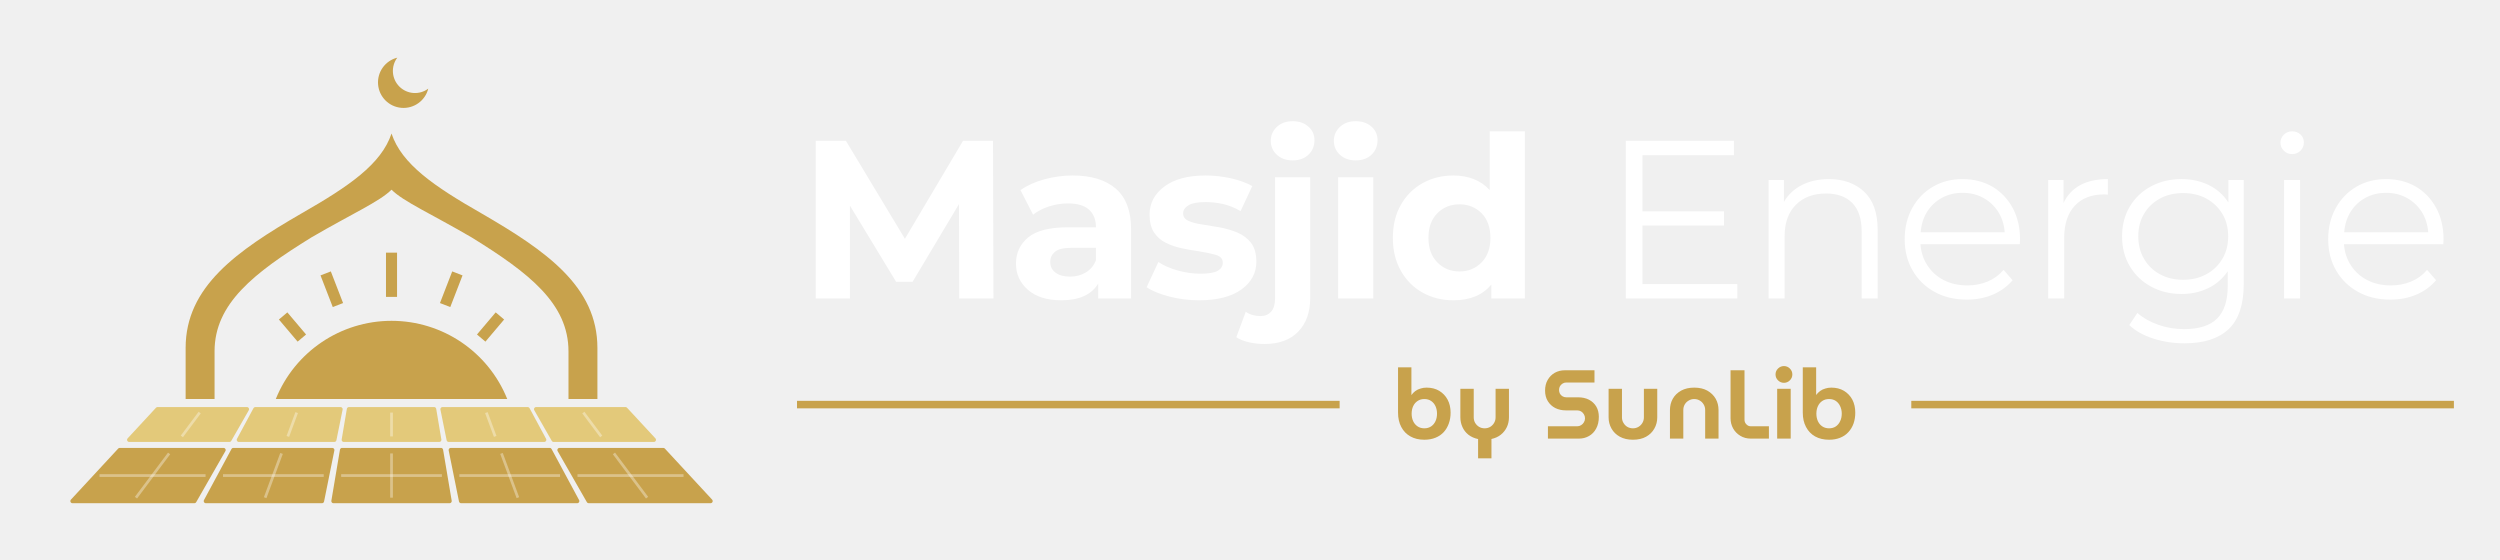
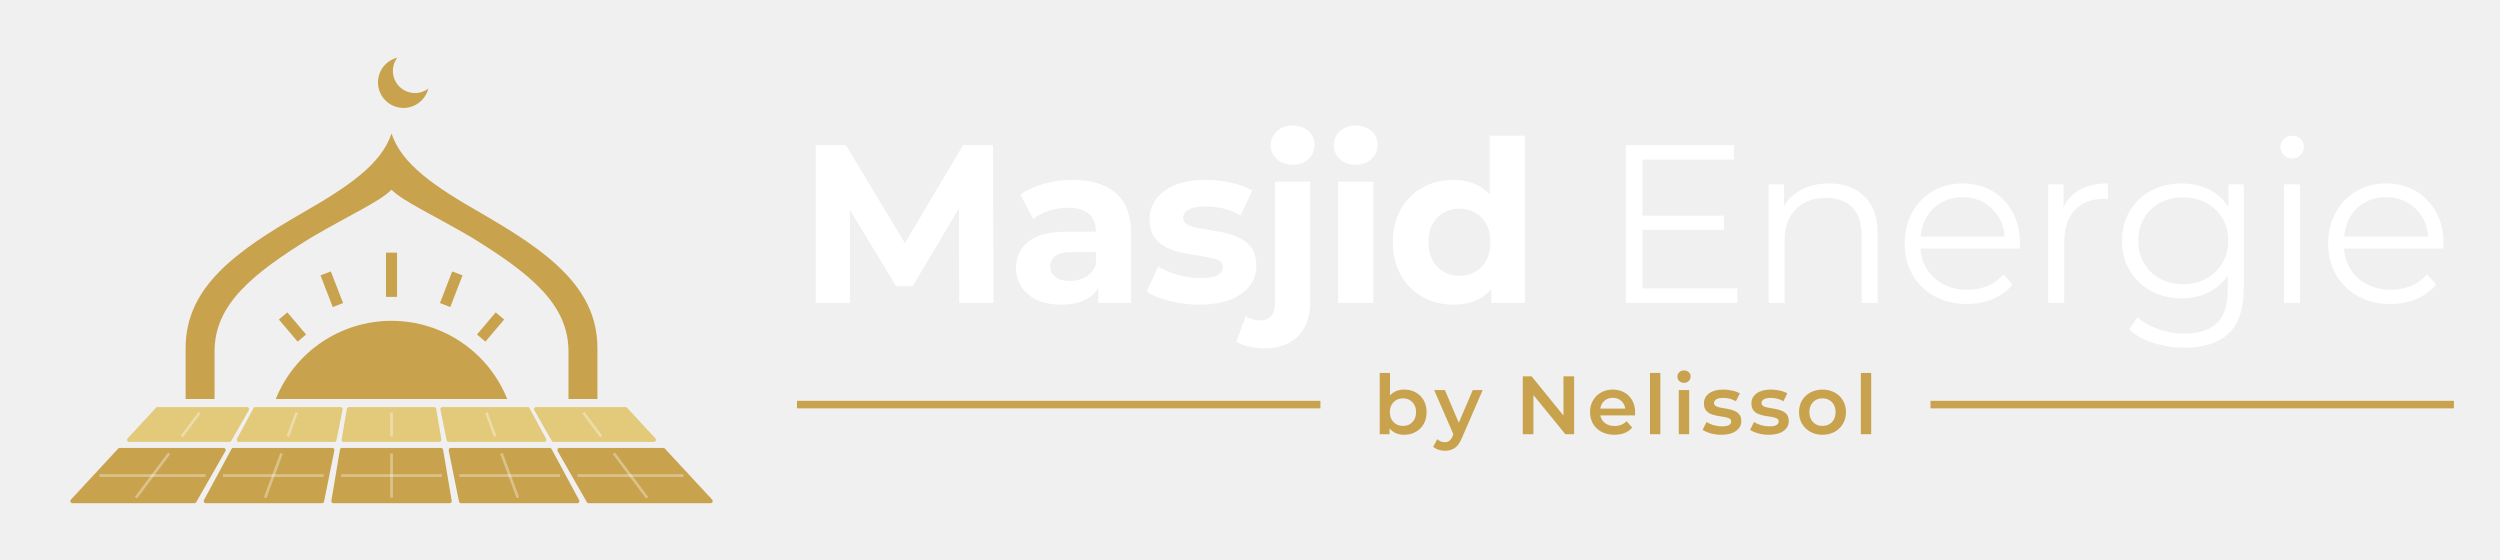
<svg xmlns="http://www.w3.org/2000/svg" viewBox="-6 -6 332.65 74.54" width="1331" height="298">
  <svg x="0" y="0" width="92" height="62.542" viewBox="0 0 406 276">
    <path d="M206.4 7.4A15 15 0 1 0 224.6 25.6A13 13 0 0 1 206.4 7.4Z" fill="#c8a24c" />
    <path d="M82 208L82 178C82 142 112 121 150 99C178 83 197 70 203 52C209 70 228 83 256 99C294 121 324 142 324 178L324 208L307 208L307 180C307 152 284 134 250 113C226 99 210 92 203 85C196 92 180 99 156 113C122 134 99 152 99 180L99 208Z" fill="#c8a24c" />
    <g stroke="#c8a24c" stroke-width="6.5">
      <line x1="203" y1="148" x2="203" y2="122" />
      <line x1="171.5" y1="152.8" x2="164.3" y2="134.2" />
      <line x1="234.5" y1="152.8" x2="241.7" y2="134.2" />
      <line x1="150.3" y1="172.2" x2="139.3" y2="159.2" />
      <line x1="255.7" y1="172.2" x2="266.7" y2="159.2" />
    </g>
    <path d="M135 208A73.3 73.3 0 0 1 271 208Z" fill="#c8a24c" />
    <g fill="#e3c97a" stroke="#e3c97a" stroke-width="2.5" stroke-linejoin="round">
      <polygon points="65.5,214 118.03,214 107.73,232 48.83,232" />
      <polygon points="122.98,214 173.03,214 169.39,232 113.28,232" />
      <polygon points="177.98,214 228.03,214 231.06,232 174.94,232" />
      <polygon points="232.97,214 283.02,214 292.73,232 236.61,232" />
      <polygon points="287.98,214 340.5,214 357.17,232 298.27,232" />
    </g>
    <g fill="#c8a24c" stroke="#c8a24c" stroke-width="2.5" stroke-linejoin="round">
      <polygon points="43.28,238 104.29,238 87.13,268 15.5,268" />
      <polygon points="110.04,238 168.18,238 162.13,268 93.88,268" />
      <polygon points="173.93,238 232.07,238 237.13,268 168.88,268" />
      <polygon points="237.82,238 295.96,238 312.13,268 243.88,268" />
      <polygon points="301.71,238 362.72,238 390.5,268 318.88,268" />
    </g>
    <g stroke="#ffffff" stroke-opacity="0.35" stroke-width="1.6">
      <line x1="90.26" y1="216" x2="79.78" y2="230" />
      <line x1="147.26" y1="216" x2="142.07" y2="230" />
      <line x1="203" y1="216" x2="203" y2="230" />
      <line x1="258.74" y1="216" x2="263.93" y2="230" />
      <line x1="315.74" y1="216" x2="326.22" y2="230" />
      <line x1="72.29" y1="240" x2="52.81" y2="266" />
      <line x1="138.37" y1="240" x2="128.74" y2="266" />
      <line x1="203" y1="240" x2="203" y2="266" />
      <line x1="267.63" y1="240" x2="277.26" y2="266" />
      <line x1="333.71" y1="240" x2="353.19" y2="266" />
      <line x1="31.39" y1="253" x2="93.71" y2="253" />
      <line x1="103.96" y1="253" x2="163.15" y2="253" />
      <line x1="173.4" y1="253" x2="232.6" y2="253" />
      <line x1="242.85" y1="253" x2="302.04" y2="253" />
      <line x1="312.29" y1="253" x2="374.61" y2="253" />
    </g>
  </svg>
-   <path fill="#ffffff" d="M107.05 33.75L102.49 33.75L102.49 12.75L106.51 12.75L114.37 25.80L122.11 12.75L126.10 12.75L126.16 33.75L121.60 33.75L121.57 21.18L115.39 31.53L113.20 31.53L107.05 21.39L107.05 33.75ZM144.49 33.75L140.11 33.75L140.11 31.77Q138.76 33.99 135.19 33.99L135.19 33.99Q132.34 33.99 130.75 32.59Q129.16 31.20 129.16 29.10L129.16 29.10Q129.16 26.97 130.78 25.62Q132.40 24.27 136.09 24.27L136.09 24.27L139.81 24.27L139.81 24.27Q139.81 22.77 138.90 21.93Q137.98 21.09 136.09 21.09L136.09 21.09Q134.80 21.09 133.56 21.49Q132.31 21.90 131.44 22.59L131.44 22.59L129.76 19.32Q131.08 18.39 132.94 17.88Q134.80 17.37 136.72 17.37L136.72 17.37Q140.41 17.37 142.45 19.12Q144.49 20.88 144.49 24.54L144.49 24.54L144.49 33.75ZM139.81 28.65L139.81 28.65L139.81 27.00L136.60 27.00Q134.95 27.00 134.34 27.54Q133.72 28.08 133.72 28.89L133.72 28.89Q133.72 29.79 134.43 30.31Q135.13 30.84 136.36 30.84L136.36 30.84Q137.53 30.84 138.46 30.28Q139.39 29.73 139.81 28.65ZM153.55 33.99L153.55 33.99Q151.48 33.99 149.58 33.49Q147.67 33.00 146.56 32.25L146.56 32.25L148.12 28.89Q149.20 29.61 150.73 30.03Q152.26 30.45 153.73 30.45L153.73 30.45Q155.35 30.45 156.03 30.06Q156.70 29.67 156.70 28.98L156.70 28.98Q156.70 28.20 155.74 27.93Q154.78 27.66 153.43 27.45L153.43 27.45Q152.35 27.30 151.22 27.06Q150.10 26.82 149.13 26.34Q148.15 25.86 147.55 24.96Q146.95 24.06 146.95 22.59L146.95 22.59Q146.95 20.31 148.92 18.84Q150.88 17.37 154.42 17.37L154.42 17.37Q156.07 17.37 157.77 17.74Q159.46 18.12 160.63 18.78L160.63 18.78L159.07 22.11Q157.87 21.42 156.70 21.16Q155.53 20.91 154.42 20.91L154.42 20.91Q152.83 20.91 152.13 21.34Q151.42 21.78 151.42 22.41L151.42 22.41Q151.42 23.10 152.13 23.41Q152.83 23.73 153.94 23.89Q155.05 24.06 156.30 24.28Q157.54 24.51 158.65 24.97Q159.76 25.44 160.47 26.35Q161.17 27.27 161.17 28.86L161.17 28.86Q161.17 31.11 159.18 32.55Q157.18 33.99 153.55 33.99ZM162.25 39.81L162.25 39.81Q161.17 39.81 160.18 39.58Q159.19 39.36 158.50 38.91L158.50 38.91L159.76 35.52Q160.57 36.09 161.74 36.09L161.74 36.09Q162.61 36.09 163.14 35.50Q163.66 34.92 163.66 33.75L163.66 33.75L163.66 17.61L168.34 17.61L168.34 33.72Q168.34 36.51 166.75 38.16Q165.16 39.81 162.25 39.81ZM166.00 15.36L166.00 15.36Q164.71 15.36 163.90 14.61Q163.09 13.86 163.09 12.75L163.09 12.75Q163.09 11.67 163.90 10.90Q164.71 10.14 166.00 10.14L166.00 10.14Q167.29 10.14 168.10 10.86Q168.91 11.58 168.91 12.66L168.91 12.66Q168.91 13.83 168.12 14.59Q167.32 15.36 166.00 15.36ZM176.74 33.75L172.06 33.75L172.06 17.61L176.74 17.61L176.74 33.75ZM174.40 15.36L174.40 15.36Q173.11 15.36 172.30 14.61Q171.49 13.86 171.49 12.75L171.49 12.75Q171.49 11.67 172.30 10.90Q173.11 10.14 174.40 10.14L174.40 10.14Q175.69 10.14 176.50 10.86Q177.31 11.58 177.31 12.66L177.31 12.66Q177.31 13.83 176.52 14.59Q175.72 15.36 174.40 15.36ZM187.42 33.99L187.42 33.99Q185.14 33.99 183.31 32.97Q181.48 31.95 180.42 30.07Q179.35 28.20 179.35 25.68L179.35 25.68Q179.35 23.13 180.42 21.27Q181.48 19.41 183.31 18.39Q185.14 17.37 187.42 17.37L187.42 17.37Q188.89 17.37 190.12 17.85Q191.35 18.33 192.25 19.32L192.25 19.32L192.25 11.49L196.93 11.49L196.93 33.75L192.46 33.75L192.46 31.89Q190.75 33.99 187.42 33.99ZM188.23 30.15L188.23 30.15Q189.97 30.15 191.16 28.95Q192.34 27.75 192.34 25.68L192.34 25.68Q192.34 23.58 191.16 22.39Q189.97 21.21 188.23 21.21L188.23 21.21Q186.46 21.21 185.28 22.39Q184.09 23.58 184.09 25.68L184.09 25.68Q184.09 27.75 185.28 28.95Q186.46 30.15 188.23 30.15Z" />
-   <path fill="#ffffff" d="M225.22 33.75L210.37 33.75L210.37 12.75L224.77 12.75L224.77 14.67L212.59 14.67L212.59 22.14L223.45 22.14L223.45 24.03L212.59 24.03L212.59 31.83L225.22 31.83L225.22 33.75ZM231.52 33.75L229.39 33.75L229.39 17.97L231.43 17.97L231.43 20.88Q232.27 19.44 233.82 18.64Q235.36 17.85 237.43 17.85L237.43 17.85Q240.31 17.85 242.11 19.53Q243.91 21.21 243.91 24.60L243.91 24.60L243.91 33.75L241.78 33.75L241.78 24.81Q241.78 22.32 240.54 21.04Q239.29 19.77 237.04 19.77L237.04 19.77Q234.52 19.77 233.02 21.27Q231.52 22.77 231.52 25.47L231.52 25.47L231.52 33.75ZM255.79 33.90L255.79 33.90Q253.33 33.90 251.47 32.86Q249.61 31.83 248.56 30.01Q247.51 28.20 247.51 25.86L247.51 25.86Q247.51 23.52 248.52 21.70Q249.52 19.89 251.26 18.87Q253.00 17.85 255.22 17.85L255.22 17.85Q257.44 17.85 259.17 18.85Q260.89 19.86 261.88 21.67Q262.87 23.49 262.87 25.86L262.87 25.86Q262.87 26.01 262.86 26.17Q262.84 26.34 262.84 26.52L262.84 26.52L249.61 26.52Q249.73 28.14 250.56 29.38Q251.38 30.63 252.75 31.32Q254.11 32.01 255.85 32.01L255.85 32.01Q257.29 32.01 258.54 31.50Q259.78 30.99 260.68 29.94L260.68 29.94L261.88 31.32Q260.80 32.58 259.24 33.24Q257.68 33.90 255.79 33.90ZM249.64 24.93L249.64 24.93L260.83 24.93Q260.71 23.37 259.96 22.20Q259.21 21.03 257.98 20.35Q256.75 19.68 255.22 19.68L255.22 19.68Q253.69 19.68 252.48 20.34Q251.26 21.00 250.51 22.18Q249.76 23.37 249.64 24.93ZM268.75 33.75L266.62 33.75L266.62 17.97L268.66 17.97L268.66 21.03Q270.19 17.85 274.57 17.85L274.57 17.85L274.57 19.92Q274.42 19.92 274.30 19.90Q274.18 19.89 274.06 19.89L274.06 19.89Q271.57 19.89 270.16 21.40Q268.75 22.92 268.75 25.71L268.75 25.71L268.75 33.75ZM284.77 39.72L284.77 39.72Q282.61 39.72 280.63 39.09Q278.65 38.46 277.42 37.29L277.42 37.29L278.50 35.67Q279.61 36.66 281.25 37.24Q282.88 37.83 284.71 37.83L284.71 37.83Q287.71 37.83 289.12 36.42Q290.53 35.01 290.53 32.10L290.53 32.10L290.53 30.12Q289.54 31.59 287.94 32.37Q286.33 33.15 284.38 33.15L284.38 33.15Q282.13 33.15 280.33 32.17Q278.53 31.20 277.50 29.47Q276.46 27.75 276.46 25.47L276.46 25.47Q276.46 23.22 277.50 21.49Q278.53 19.77 280.33 18.81Q282.13 17.85 284.38 17.85L284.38 17.85Q286.36 17.85 288.00 18.64Q289.63 19.44 290.62 20.97L290.62 20.97L290.62 17.97L292.66 17.97L292.66 31.83Q292.66 35.91 290.67 37.81Q288.67 39.72 284.77 39.72ZM284.59 31.26L284.59 31.26Q286.33 31.26 287.68 30.52Q289.03 29.79 289.81 28.48Q290.59 27.18 290.59 25.47L290.59 25.47Q290.59 23.76 289.81 22.47Q289.03 21.18 287.68 20.44Q286.33 19.71 284.59 19.71L284.59 19.71Q282.85 19.71 281.50 20.44Q280.15 21.18 279.39 22.47Q278.62 23.76 278.62 25.47L278.62 25.47Q278.62 27.18 279.39 28.48Q280.15 29.79 281.50 30.52Q282.85 31.26 284.59 31.26ZM300.16 33.75L298.03 33.75L298.03 17.97L300.16 17.97L300.16 33.75ZM299.11 14.52L299.11 14.52Q298.45 14.52 298.00 14.07Q297.55 13.62 297.55 12.99L297.55 12.99Q297.55 12.39 298.00 11.94Q298.45 11.49 299.11 11.49L299.11 11.49Q299.77 11.49 300.22 11.91Q300.67 12.33 300.67 12.96L300.67 12.96Q300.67 13.62 300.22 14.07Q299.77 14.52 299.11 14.52ZM312.19 33.90L312.19 33.90Q309.73 33.90 307.87 32.86Q306.01 31.83 304.96 30.01Q303.91 28.20 303.91 25.86L303.91 25.86Q303.91 23.52 304.92 21.70Q305.92 19.89 307.66 18.87Q309.40 17.85 311.62 17.85L311.62 17.85Q313.84 17.85 315.57 18.85Q317.29 19.86 318.28 21.67Q319.27 23.49 319.27 25.86L319.27 25.86Q319.27 26.01 319.26 26.17Q319.24 26.34 319.24 26.52L319.24 26.52L306.01 26.52Q306.13 28.14 306.96 29.38Q307.78 30.63 309.15 31.32Q310.51 32.01 312.25 32.01L312.25 32.01Q313.69 32.01 314.94 31.50Q316.18 30.99 317.08 29.94L317.08 29.94L318.28 31.32Q317.20 32.58 315.64 33.24Q314.08 33.90 312.19 33.90ZM306.04 24.93L306.04 24.93L317.23 24.93Q317.11 23.37 316.36 22.20Q315.61 21.03 314.38 20.35Q313.15 19.68 311.62 19.68L311.62 19.68Q310.09 19.68 308.88 20.34Q307.66 21.00 306.91 22.18Q306.16 23.37 306.04 24.93Z" />
-   <path fill="#c8a24c" d="M183.54 52.56L183.54 52.56Q182.47 52.56 181.69 52.12Q180.90 51.68 180.47 50.86Q180.04 50.05 180.04 48.96L180.04 48.96L180.04 42.92L181.82 42.92L181.82 46.59L181.84 46.59Q182.04 46.30 182.35 46.07Q182.65 45.85 183.04 45.74Q183.42 45.62 183.84 45.62L183.84 45.62Q184.81 45.62 185.53 46.05Q186.24 46.48 186.64 47.22Q187.04 47.97 187.04 48.96L187.04 48.96Q187.04 49.74 186.80 50.40Q186.57 51.05 186.13 51.54Q185.68 52.03 185.03 52.29Q184.38 52.56 183.54 52.56ZM183.54 51.04L183.54 51.04Q184.07 51.04 184.45 50.78Q184.83 50.52 185.03 50.08Q185.23 49.64 185.23 49.09L185.23 49.09Q185.23 48.54 185.03 48.10Q184.83 47.66 184.45 47.40Q184.07 47.14 183.54 47.14L183.54 47.14Q183.02 47.14 182.64 47.40Q182.25 47.66 182.05 48.10Q181.85 48.54 181.85 49.09L181.85 49.09Q181.85 49.64 182.05 50.08Q182.25 50.52 182.64 50.78Q183.02 51.04 183.54 51.04ZM192.48 55.04L190.70 55.04L190.70 52.47Q189.95 52.31 189.42 51.90Q188.89 51.48 188.62 50.88Q188.34 50.27 188.34 49.58L188.34 49.58L188.34 45.78L190.12 45.78L190.12 49.58Q190.12 49.99 190.31 50.32Q190.51 50.65 190.84 50.85Q191.17 51.04 191.57 51.04L191.57 51.04Q191.98 51.04 192.31 50.85Q192.64 50.65 192.83 50.32Q193.03 49.99 193.03 49.58L193.03 49.58L193.03 45.78L194.81 45.78L194.81 49.58Q194.81 50.27 194.54 50.86Q194.26 51.46 193.74 51.88Q193.22 52.30 192.48 52.46L192.48 52.46L192.48 55.04ZM204.13 52.41L200.00 52.41L200.00 50.77L203.90 50.77Q204.18 50.77 204.42 50.62Q204.65 50.48 204.79 50.24Q204.94 50.00 204.94 49.71L204.94 49.71Q204.94 49.42 204.79 49.17Q204.65 48.93 204.42 48.79Q204.18 48.65 203.90 48.65L203.90 48.65L202.38 48.65Q201.61 48.65 200.98 48.34Q200.36 48.02 199.99 47.43Q199.62 46.84 199.62 46.01L199.62 46.01Q199.62 45.19 199.97 44.59Q200.32 43.98 200.92 43.64Q201.52 43.31 202.25 43.31L202.25 43.31L206.20 43.31L206.20 44.94L202.43 44.94Q202.17 44.94 201.95 45.08Q201.73 45.22 201.60 45.44Q201.48 45.66 201.48 45.93L201.48 45.93Q201.48 46.20 201.60 46.43Q201.73 46.65 201.95 46.78Q202.17 46.91 202.43 46.91L202.43 46.91L204.00 46.91Q204.85 46.91 205.47 47.23Q206.09 47.56 206.44 48.14Q206.78 48.73 206.78 49.51L206.78 49.51Q206.78 50.43 206.42 51.08Q206.07 51.73 205.46 52.07Q204.86 52.41 204.13 52.41L204.13 52.41ZM211.32 52.56L211.32 52.56Q210.31 52.56 209.58 52.16Q208.85 51.76 208.47 51.08Q208.08 50.40 208.08 49.58L208.08 49.58L208.08 45.78L209.86 45.78L209.86 49.58Q209.86 49.99 210.06 50.32Q210.25 50.65 210.58 50.85Q210.92 51.04 211.32 51.04L211.32 51.04Q211.72 51.04 212.05 50.85Q212.39 50.65 212.58 50.32Q212.78 49.99 212.78 49.58L212.78 49.58L212.78 45.78L214.56 45.78L214.56 49.58Q214.56 50.40 214.17 51.08Q213.79 51.76 213.07 52.16Q212.35 52.56 211.32 52.56ZM218.03 52.41L216.25 52.41L216.25 48.60Q216.25 47.78 216.63 47.10Q217.01 46.43 217.74 46.02Q218.47 45.62 219.48 45.62L219.48 45.62Q220.51 45.62 221.23 46.02Q221.95 46.43 222.34 47.10Q222.72 47.78 222.72 48.60L222.72 48.60L222.72 52.41L220.94 52.41L220.94 48.60Q220.94 48.19 220.74 47.86Q220.55 47.53 220.22 47.34Q219.89 47.14 219.48 47.14L219.48 47.14Q219.08 47.14 218.75 47.34Q218.42 47.53 218.22 47.86Q218.03 48.19 218.03 48.60L218.03 48.60L218.03 52.41ZM229.43 52.41L227.02 52.41Q226.22 52.41 225.61 52.03Q225.00 51.66 224.66 51.05Q224.32 50.43 224.32 49.69L224.32 49.69L224.32 43.31L226.18 43.31L226.18 49.91Q226.18 50.26 226.43 50.51Q226.67 50.77 227.02 50.77L227.02 50.77L229.43 50.77L229.43 52.41ZM232.33 52.41L230.53 52.41L230.53 45.78L232.33 45.78L232.33 52.41ZM231.43 44.98L231.43 44.98Q230.98 44.98 230.64 44.65Q230.31 44.32 230.31 43.86L230.31 43.86Q230.31 43.41 230.64 43.08Q230.98 42.75 231.43 42.75L231.43 42.75Q231.89 42.75 232.22 43.08Q232.55 43.41 232.55 43.86L232.55 43.86Q232.55 44.32 232.22 44.65Q231.89 44.98 231.43 44.98ZM237.44 52.56L237.44 52.56Q236.37 52.56 235.58 52.12Q234.80 51.68 234.37 50.86Q233.94 50.05 233.94 48.96L233.94 48.96L233.94 42.92L235.72 42.92L235.72 46.59L235.73 46.59Q235.94 46.30 236.25 46.07Q236.55 45.85 236.94 45.74Q237.32 45.62 237.74 45.62L237.74 45.62Q238.71 45.62 239.43 46.05Q240.14 46.48 240.54 47.22Q240.93 47.97 240.93 48.96L240.93 48.96Q240.93 49.74 240.70 50.40Q240.47 51.05 240.02 51.54Q239.58 52.03 238.93 52.29Q238.28 52.56 237.44 52.56ZM237.44 51.04L237.44 51.04Q237.97 51.04 238.35 50.78Q238.72 50.52 238.92 50.08Q239.13 49.64 239.13 49.09L239.13 49.09Q239.13 48.54 238.92 48.10Q238.72 47.66 238.35 47.40Q237.97 47.14 237.44 47.14L237.44 47.14Q236.92 47.14 236.53 47.40Q236.15 47.66 235.95 48.10Q235.75 48.54 235.75 49.09L235.75 49.09Q235.75 49.64 235.95 50.08Q236.15 50.52 236.53 50.78Q236.92 51.04 237.44 51.04Z" />
-   <rect x="100.00" y="47.38" width="72.26" height="1" fill="#c8a24c" />
-   <rect x="248.39" y="47.38" width="72.26" height="1" fill="#c8a24c" />
+   <path fill="#ffffff" d="M107.05 34.33L102.49 34.33L102.49 13.33L106.51 13.33L114.37 26.38L122.11 13.33L126.10 13.33L126.16 34.33L121.60 34.33L121.57 21.76L115.39 32.11L113.20 32.11L107.05 21.97L107.05 34.33ZM144.49 34.33L140.11 34.33L140.11 32.35Q138.76 34.57 135.19 34.57L135.19 34.57Q132.34 34.57 130.75 33.17Q129.16 31.78 129.16 29.68L129.16 29.68Q129.16 27.55 130.78 26.20Q132.40 24.85 136.09 24.85L136.09 24.85L139.81 24.85L139.81 24.85Q139.81 23.35 138.90 22.51Q137.98 21.67 136.09 21.67L136.09 21.67Q134.80 21.67 133.56 22.07Q132.31 22.48 131.44 23.17L131.44 23.17L129.76 19.90Q131.08 18.97 132.94 18.46Q134.80 17.95 136.72 17.95L136.72 17.95Q140.41 17.95 142.45 19.70Q144.49 21.46 144.49 25.12L144.49 25.12L144.49 34.33ZM139.81 29.23L139.81 29.23L139.81 27.58L136.60 27.58Q134.95 27.58 134.34 28.12Q133.72 28.66 133.72 29.47L133.72 29.47Q133.72 30.37 134.43 30.89Q135.13 31.42 136.36 31.42L136.36 31.42Q137.53 31.42 138.46 30.86Q139.39 30.31 139.81 29.23ZM153.55 34.57L153.55 34.57Q151.48 34.57 149.58 34.07Q147.67 33.58 146.56 32.83L146.56 32.83L148.12 29.47Q149.20 30.19 150.73 30.61Q152.26 31.03 153.73 31.03L153.73 31.03Q155.35 31.03 156.03 30.64Q156.70 30.25 156.70 29.56L156.70 29.56Q156.70 28.78 155.74 28.51Q154.78 28.24 153.43 28.03L153.43 28.03Q152.35 27.88 151.22 27.64Q150.10 27.40 149.13 26.92Q148.15 26.44 147.55 25.54Q146.95 24.64 146.95 23.17L146.95 23.17Q146.95 20.89 148.92 19.42Q150.88 17.95 154.42 17.95L154.42 17.95Q156.07 17.95 157.77 18.32Q159.46 18.70 160.63 19.36L160.63 19.36L159.07 22.69Q157.87 22.00 156.70 21.74Q155.53 21.49 154.42 21.49L154.42 21.49Q152.83 21.49 152.13 21.92Q151.42 22.36 151.42 22.99L151.42 22.99Q151.42 23.68 152.13 23.99Q152.83 24.31 153.94 24.47Q155.05 24.64 156.30 24.86Q157.54 25.09 158.65 25.55Q159.76 26.02 160.47 26.93Q161.17 27.85 161.17 29.44L161.17 29.44Q161.17 31.69 159.18 33.13Q157.18 34.57 153.55 34.57ZM162.25 40.39L162.25 40.39Q161.17 40.39 160.18 40.16Q159.19 39.94 158.50 39.49L158.50 39.49L159.76 36.10Q160.57 36.67 161.74 36.67L161.74 36.67Q162.61 36.67 163.14 36.08Q163.66 35.50 163.66 34.33L163.66 34.33L163.66 18.19L168.34 18.19L168.34 34.30Q168.34 37.09 166.75 38.74Q165.16 40.39 162.25 40.39ZM166.00 15.94L166.00 15.94Q164.71 15.94 163.90 15.19Q163.09 14.44 163.09 13.33L163.09 13.33Q163.09 12.25 163.90 11.48Q164.71 10.72 166.00 10.72L166.00 10.72Q167.29 10.72 168.10 11.44Q168.91 12.16 168.91 13.24L168.91 13.24Q168.91 14.41 168.12 15.17Q167.32 15.94 166.00 15.94ZM176.74 34.33L172.06 34.33L172.06 18.19L176.74 18.19L176.74 34.33ZM174.40 15.94L174.40 15.94Q173.11 15.94 172.30 15.19Q171.49 14.44 171.49 13.33L171.49 13.33Q171.49 12.25 172.30 11.48Q173.11 10.72 174.40 10.72L174.40 10.72Q175.69 10.72 176.50 11.44Q177.31 12.16 177.31 13.24L177.31 13.24Q177.31 14.41 176.52 15.17Q175.72 15.94 174.40 15.94ZM187.42 34.57L187.42 34.57Q185.14 34.57 183.31 33.55Q181.48 32.53 180.42 30.65Q179.35 28.78 179.35 26.26L179.35 26.26Q179.35 23.71 180.42 21.85Q181.48 19.99 183.31 18.97Q185.14 17.95 187.42 17.95L187.42 17.95Q188.89 17.95 190.12 18.43Q191.35 18.91 192.25 19.90L192.25 19.90L192.25 12.07L196.93 12.07L196.93 34.33L192.46 34.33L192.46 32.47Q190.75 34.57 187.42 34.57ZM188.23 30.73L188.23 30.73Q189.97 30.73 191.16 29.53Q192.34 28.33 192.34 26.26L192.34 26.26Q192.34 24.16 191.16 22.97Q189.97 21.79 188.23 21.79L188.23 21.79Q186.46 21.79 185.28 22.97Q184.09 24.16 184.09 26.26L184.09 26.26Q184.09 28.33 185.28 29.53Q186.46 30.73 188.23 30.73Z" />
+   <path fill="#ffffff" d="M225.22 34.33L210.37 34.33L210.37 13.33L224.77 13.33L224.77 15.25L212.59 15.25L212.59 22.72L223.45 22.72L223.45 24.61L212.59 24.61L212.59 32.41L225.22 32.41L225.22 34.33ZM231.52 34.33L229.39 34.33L229.39 18.55L231.43 18.55L231.43 21.46Q232.27 20.02 233.82 19.22Q235.36 18.43 237.43 18.43L237.43 18.43Q240.31 18.43 242.11 20.11Q243.91 21.79 243.91 25.18L243.91 25.18L243.91 34.33L241.78 34.33L241.78 25.39Q241.78 22.90 240.54 21.62Q239.29 20.35 237.04 20.35L237.04 20.35Q234.52 20.35 233.02 21.85Q231.52 23.35 231.52 26.05L231.52 26.05L231.52 34.33ZM255.79 34.48L255.79 34.48Q253.33 34.48 251.47 33.44Q249.61 32.41 248.56 30.59Q247.51 28.78 247.51 26.44L247.51 26.44Q247.51 24.10 248.52 22.28Q249.52 20.47 251.26 19.45Q253.00 18.43 255.22 18.43L255.22 18.43Q257.44 18.43 259.17 19.43Q260.89 20.44 261.88 22.25Q262.87 24.07 262.87 26.44L262.87 26.44Q262.87 26.59 262.86 26.75Q262.84 26.92 262.84 27.10L262.84 27.10L249.61 27.10Q249.73 28.72 250.56 29.96Q251.38 31.21 252.75 31.90Q254.11 32.59 255.85 32.59L255.85 32.59Q257.29 32.59 258.54 32.08Q259.78 31.57 260.68 30.52L260.68 30.52L261.88 31.90Q260.80 33.16 259.24 33.82Q257.68 34.48 255.79 34.48ZM249.64 25.51L249.64 25.51L260.83 25.51Q260.71 23.95 259.96 22.78Q259.21 21.61 257.98 20.93Q256.75 20.26 255.22 20.26L255.22 20.26Q253.69 20.26 252.48 20.92Q251.26 21.58 250.51 22.76Q249.76 23.95 249.64 25.51ZM268.75 34.33L266.62 34.33L266.62 18.55L268.66 18.55L268.66 21.61Q270.19 18.43 274.57 18.43L274.57 18.43L274.57 20.50Q274.42 20.50 274.30 20.48Q274.18 20.47 274.06 20.47L274.06 20.47Q271.57 20.47 270.16 21.98Q268.75 23.50 268.75 26.29L268.75 26.29L268.75 34.33ZM284.77 40.30L284.77 40.30Q282.61 40.30 280.63 39.67Q278.65 39.04 277.42 37.87L277.42 37.87L278.50 36.25Q279.61 37.24 281.25 37.82Q282.88 38.41 284.71 38.41L284.71 38.41Q287.71 38.41 289.12 37.00Q290.53 35.59 290.53 32.68L290.53 32.68L290.53 30.70Q289.54 32.17 287.94 32.95Q286.33 33.73 284.38 33.73L284.38 33.73Q282.13 33.73 280.33 32.75Q278.53 31.78 277.50 30.05Q276.46 28.33 276.46 26.05L276.46 26.05Q276.46 23.80 277.50 22.07Q278.53 20.35 280.33 19.39Q282.13 18.43 284.38 18.43L284.38 18.43Q286.36 18.43 288.00 19.22Q289.63 20.02 290.62 21.55L290.62 21.55L290.62 18.55L292.66 18.55L292.66 32.41Q292.66 36.49 290.67 38.39Q288.67 40.30 284.77 40.30ZM284.59 31.84L284.59 31.84Q286.33 31.84 287.68 31.10Q289.03 30.37 289.81 29.06Q290.59 27.76 290.59 26.05L290.59 26.05Q290.59 24.34 289.81 23.05Q289.03 21.76 287.68 21.02Q286.33 20.29 284.59 20.29L284.59 20.29Q282.85 20.29 281.50 21.02Q280.15 21.76 279.39 23.05Q278.62 24.34 278.62 26.05L278.62 26.05Q278.62 27.76 279.39 29.06Q280.15 30.37 281.50 31.10Q282.85 31.84 284.59 31.84ZM300.16 34.33L298.03 34.33L298.03 18.55L300.16 18.55L300.16 34.33ZM299.11 15.10L299.11 15.10Q298.45 15.10 298.00 14.65Q297.55 14.20 297.55 13.57L297.55 13.57Q297.55 12.97 298.00 12.52Q298.45 12.07 299.11 12.07L299.11 12.07Q299.77 12.07 300.22 12.49Q300.67 12.91 300.67 13.54L300.67 13.54Q300.67 14.20 300.22 14.65Q299.77 15.10 299.11 15.10ZM312.19 34.48L312.19 34.48Q309.73 34.48 307.87 33.44Q306.01 32.41 304.96 30.59Q303.91 28.78 303.91 26.44L303.91 26.44Q303.91 24.10 304.92 22.28Q305.92 20.47 307.66 19.45Q309.40 18.43 311.62 18.43L311.62 18.43Q313.84 18.43 315.57 19.43Q317.29 20.44 318.28 22.25Q319.27 24.07 319.27 26.44L319.27 26.44Q319.27 26.59 319.26 26.75Q319.24 26.92 319.24 27.10L319.24 27.10L306.01 27.10Q306.13 28.72 306.96 29.96Q307.78 31.21 309.15 31.90Q310.51 32.59 312.25 32.59L312.25 32.59Q313.69 32.59 314.94 32.08Q316.18 31.57 317.08 30.52L317.08 30.52L318.28 31.90Q317.20 33.16 315.64 33.82Q314.08 34.48 312.19 34.48ZM306.04 25.51L306.04 25.51L317.23 25.51Q317.11 23.95 316.36 22.78Q315.61 21.61 314.38 20.93Q313.15 20.26 311.62 20.26L311.62 20.26Q310.09 20.26 308.88 20.92Q307.66 21.58 306.91 22.76Q306.16 23.95 306.04 25.51Z" />
+   <path fill="#c8a24c" d="M180.86 51.90L180.86 51.90Q180.26 51.90 179.76 51.69Q179.26 51.48 178.91 51.05L178.91 51.05L178.91 51.82L177.60 51.82L177.60 43.66L178.97 43.66L178.97 46.66Q179.33 46.27 179.81 46.07Q180.30 45.88 180.86 45.88L180.86 45.88Q181.71 45.88 182.39 46.25Q183.06 46.62 183.45 47.30Q183.84 47.97 183.84 48.88L183.84 48.88Q183.84 49.80 183.45 50.47Q183.06 51.15 182.39 51.52Q181.71 51.90 180.86 51.90ZM180.70 50.72L180.70 50.72Q181.20 50.72 181.59 50.50Q181.98 50.27 182.21 49.86Q182.44 49.45 182.44 48.88L182.44 48.88Q182.44 48.32 182.21 47.91Q181.98 47.50 181.59 47.27Q181.20 47.05 180.70 47.05L180.70 47.05Q180.21 47.05 179.81 47.27Q179.42 47.50 179.18 47.91Q178.95 48.32 178.95 48.88L178.95 48.88Q178.95 49.45 179.18 49.86Q179.42 50.27 179.81 50.50Q180.21 50.72 180.70 50.72ZM186.29 54.03L186.29 54.03Q185.86 54.03 185.43 53.89Q185.00 53.75 184.72 53.49L184.72 53.49L185.27 52.48Q185.70 52.89 186.28 52.89L186.28 52.89Q186.64 52.89 186.88 52.70Q187.12 52.51 187.31 52.07L187.31 52.07L187.41 51.83L184.85 45.95L186.28 45.95L188.13 50.30L189.99 45.95L191.31 45.95L188.56 52.29Q188.15 53.30 187.59 53.66Q187.03 54.03 186.29 54.03ZM198.07 51.82L196.65 51.82L196.65 44.12L197.83 44.12L202.07 49.34L202.07 44.12L203.49 44.12L203.49 51.82L202.32 51.82L198.07 46.61L198.07 51.82ZM208.85 51.90L208.85 51.90Q207.87 51.90 207.14 51.51Q206.41 51.12 206.01 50.44Q205.61 49.76 205.61 48.88L205.61 48.88Q205.61 48.00 206.00 47.33Q206.39 46.65 207.07 46.27Q207.76 45.88 208.64 45.88L208.64 45.88Q209.50 45.88 210.17 46.26Q210.84 46.63 211.23 47.32Q211.61 48.00 211.61 48.92L211.61 48.92Q211.61 49.01 211.61 49.12Q211.60 49.23 211.59 49.32L211.59 49.32L206.98 49.32Q207.10 49.96 207.61 50.35Q208.11 50.73 208.88 50.73L208.88 50.73Q209.86 50.73 210.48 50.09L210.48 50.09L211.22 50.94Q210.40 51.90 208.85 51.90ZM206.97 48.41L206.97 48.41L210.30 48.41Q210.21 47.77 209.76 47.38Q209.31 46.98 208.64 46.98L208.64 46.98Q207.97 46.98 207.52 47.37Q207.07 47.76 206.97 48.41ZM214.97 51.82L213.59 51.82L213.59 43.66L214.97 43.66L214.97 51.82ZM218.81 51.82L217.43 51.82L217.43 45.95L218.81 45.95L218.81 51.82ZM218.12 44.98L218.12 44.98Q217.74 44.98 217.49 44.74Q217.24 44.50 217.24 44.15L217.24 44.15Q217.24 43.81 217.49 43.57Q217.74 43.33 218.12 43.33L218.12 43.33Q218.51 43.33 218.76 43.56Q219.00 43.78 219.00 44.12L219.00 44.12Q219.00 44.48 218.76 44.73Q218.51 44.98 218.12 44.98ZM223.09 51.90L223.09 51.90Q222.35 51.90 221.67 51.71Q221.00 51.52 220.60 51.24L220.60 51.24L221.13 50.19Q221.51 50.46 222.07 50.62Q222.62 50.78 223.17 50.78L223.17 50.78Q223.83 50.78 224.12 50.60Q224.41 50.42 224.41 50.13L224.41 50.13Q224.41 49.84 224.14 49.72Q223.88 49.59 223.46 49.52Q223.05 49.46 222.59 49.38Q222.13 49.30 221.72 49.14Q221.30 48.97 221.04 48.64Q220.78 48.30 220.78 47.72L220.78 47.72Q220.78 46.88 221.47 46.38Q222.17 45.88 223.36 45.88L223.36 45.88Q223.94 45.88 224.55 46.01Q225.16 46.15 225.56 46.39L225.56 46.39L225.03 47.43Q224.61 47.19 224.19 47.09Q223.77 46.99 223.35 46.99L223.35 46.99Q222.72 46.99 222.42 47.18Q222.12 47.37 222.12 47.65L222.12 47.65Q222.12 47.95 222.38 48.09Q222.64 48.24 223.06 48.30Q223.47 48.37 223.93 48.45Q224.39 48.53 224.81 48.70Q225.22 48.86 225.48 49.19Q225.75 49.51 225.75 50.08L225.75 50.08Q225.75 50.91 225.03 51.40Q224.32 51.90 223.09 51.90ZM229.41 51.90L229.41 51.90Q228.67 51.90 228.00 51.71Q227.32 51.52 226.92 51.24L226.92 51.24L227.45 50.19Q227.84 50.46 228.39 50.62Q228.95 50.78 229.50 50.78L229.50 50.78Q230.16 50.78 230.44 50.60Q230.73 50.42 230.73 50.13L230.73 50.13Q230.73 49.84 230.47 49.72Q230.20 49.59 229.79 49.52Q229.38 49.46 228.91 49.38Q228.45 49.30 228.04 49.14Q227.63 48.97 227.36 48.64Q227.10 48.30 227.10 47.72L227.10 47.72Q227.10 46.88 227.80 46.38Q228.50 45.88 229.68 45.88L229.68 45.88Q230.27 45.88 230.88 46.01Q231.49 46.15 231.88 46.39L231.88 46.39L231.36 47.43Q230.94 47.19 230.52 47.09Q230.09 46.99 229.67 46.99L229.67 46.99Q229.05 46.99 228.74 47.18Q228.44 47.37 228.44 47.65L228.44 47.65Q228.44 47.95 228.71 48.09Q228.97 48.24 229.38 48.30Q229.79 48.37 230.26 48.45Q230.72 48.53 231.13 48.70Q231.54 48.86 231.81 49.19Q232.07 49.51 232.07 50.08L232.07 50.08Q232.07 50.91 231.36 51.40Q230.64 51.90 229.41 51.90ZM236.56 51.90L236.56 51.90Q235.66 51.90 234.95 51.51Q234.25 51.12 233.84 50.44Q233.44 49.76 233.44 48.88L233.44 48.88Q233.44 48.00 233.84 47.33Q234.25 46.65 234.95 46.27Q235.66 45.88 236.56 45.88L236.56 45.88Q237.47 45.88 238.18 46.27Q238.89 46.65 239.29 47.33Q239.69 48.00 239.69 48.88L239.69 48.88Q239.69 49.76 239.29 50.44Q238.89 51.12 238.18 51.51Q237.47 51.90 236.56 51.90ZM236.56 50.72L236.56 50.72Q237.32 50.72 237.81 50.23Q238.31 49.73 238.31 48.88L238.31 48.88Q238.31 48.04 237.81 47.54Q237.32 47.05 236.56 47.05L236.56 47.05Q236.06 47.05 235.67 47.27Q235.28 47.50 235.05 47.91Q234.82 48.32 234.82 48.88L234.82 48.88Q234.82 49.45 235.05 49.86Q235.28 50.27 235.67 50.50Q236.06 50.72 236.56 50.72ZM243.05 51.82L241.67 51.82L241.67 43.66L243.05 43.66L243.05 51.82Z" />
+   <rect x="100.00" y="47.38" width="69.70" height="1" fill="#c8a24c" />
+   <rect x="250.95" y="47.38" width="69.70" height="1" fill="#c8a24c" />
</svg>
